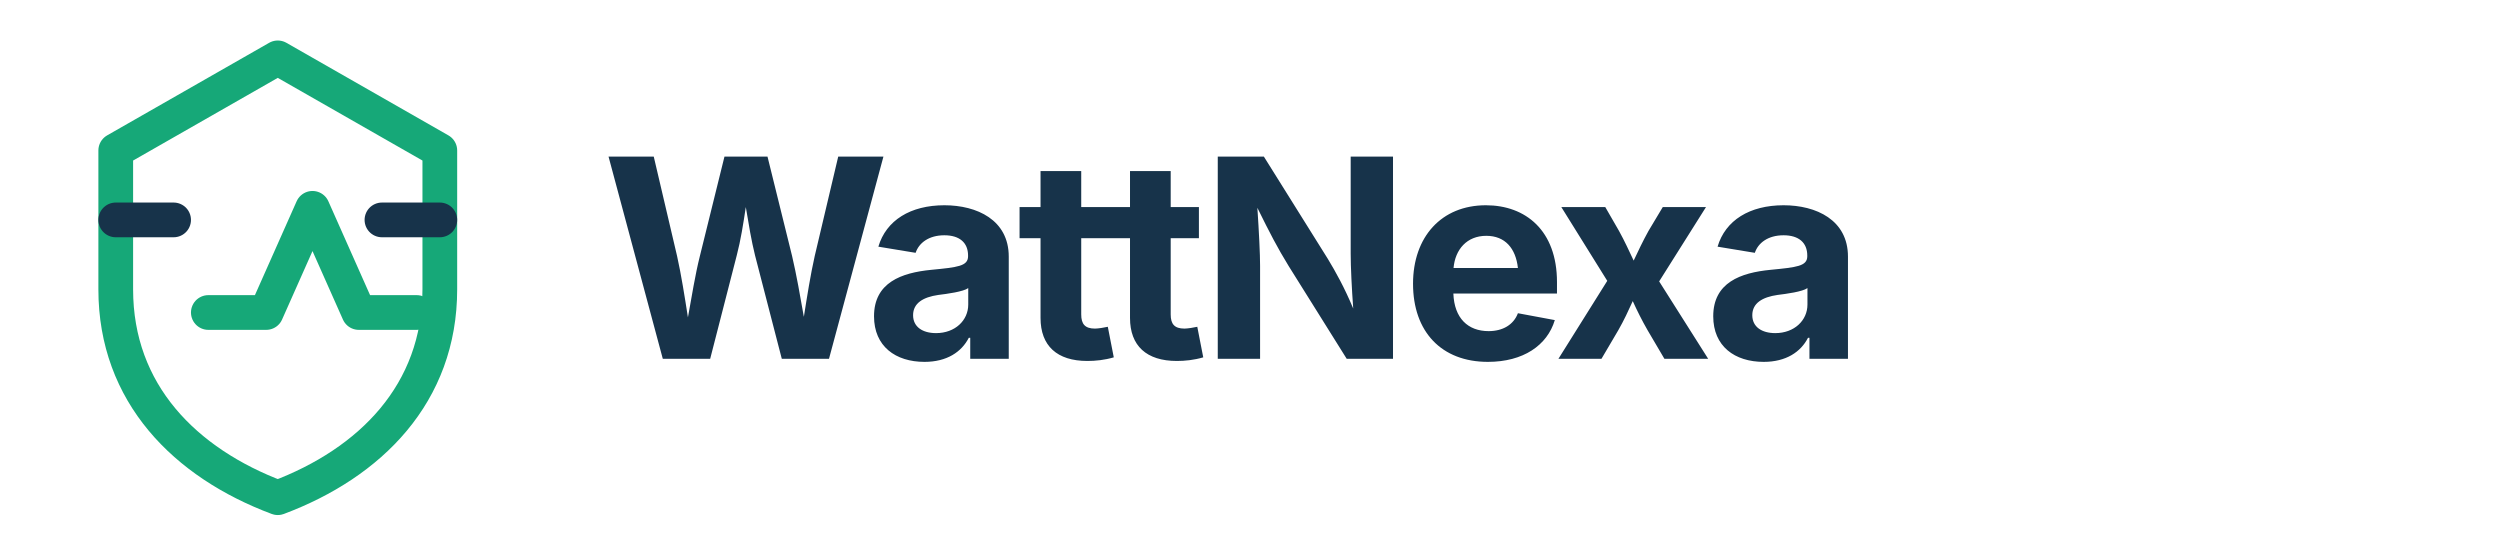
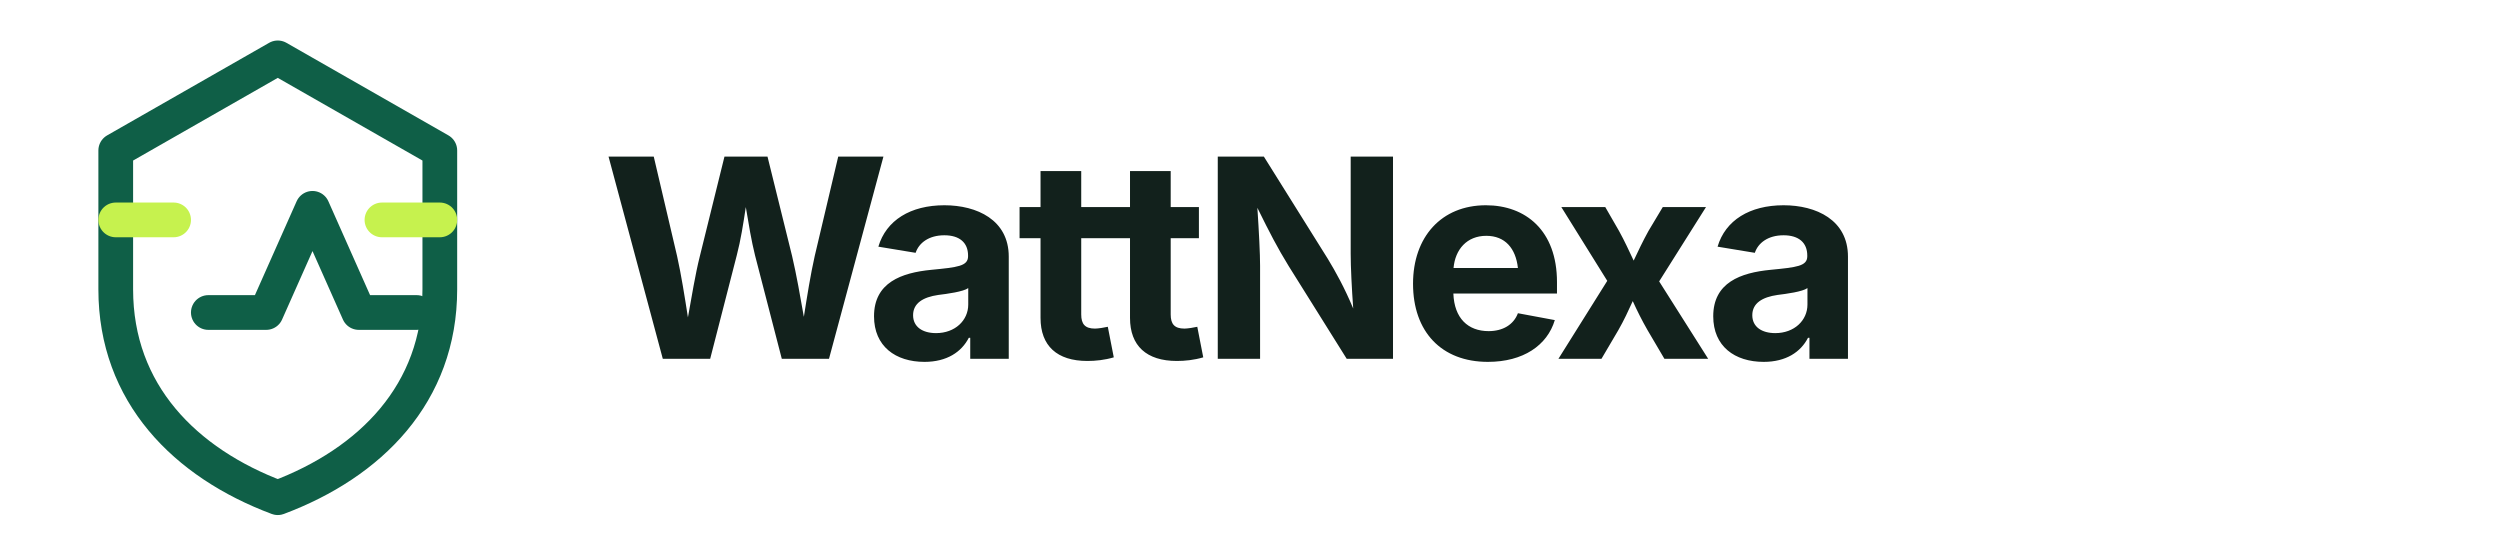
- <svg xmlns="http://www.w3.org/2000/svg" width="216" height="48" viewBox="0 0 216 48" fill="none">
-   <g stroke="#16A878" stroke-width="3" stroke-linecap="round" stroke-linejoin="round">
+ <svg xmlns="http://www.w3.org/2000/svg" width="216" height="48" viewBox="0 0 216 48" fill="none" role="img" aria-label="WattNexa">
+   <g stroke="#0F5F47" stroke-width="3" stroke-linecap="round" stroke-linejoin="round">
    <path d="M24 5 38 13v12c0 9-6 15-14 18C16 40 10 34 10 25V13L24 5Z" />
    <path d="M18 27h5l4-9 4 9h5" />
-     <path d="M10 19h5M33 19h5" stroke="#17334A" />
+     <path d="M10 19h5M33 19h5" stroke="#C6F24E" />
  </g>
-   <text x="52" y="31" fill="#17334A" font-family="Inter, Arial, sans-serif" font-size="24" font-weight="700" letter-spacing="-0.8">WattNexa</text>
+   <text x="52" y="31" fill="#12211C" font-family="Inter, Arial, sans-serif" font-size="24" font-weight="700" letter-spacing="-0.8">WattNexa</text>
</svg>
